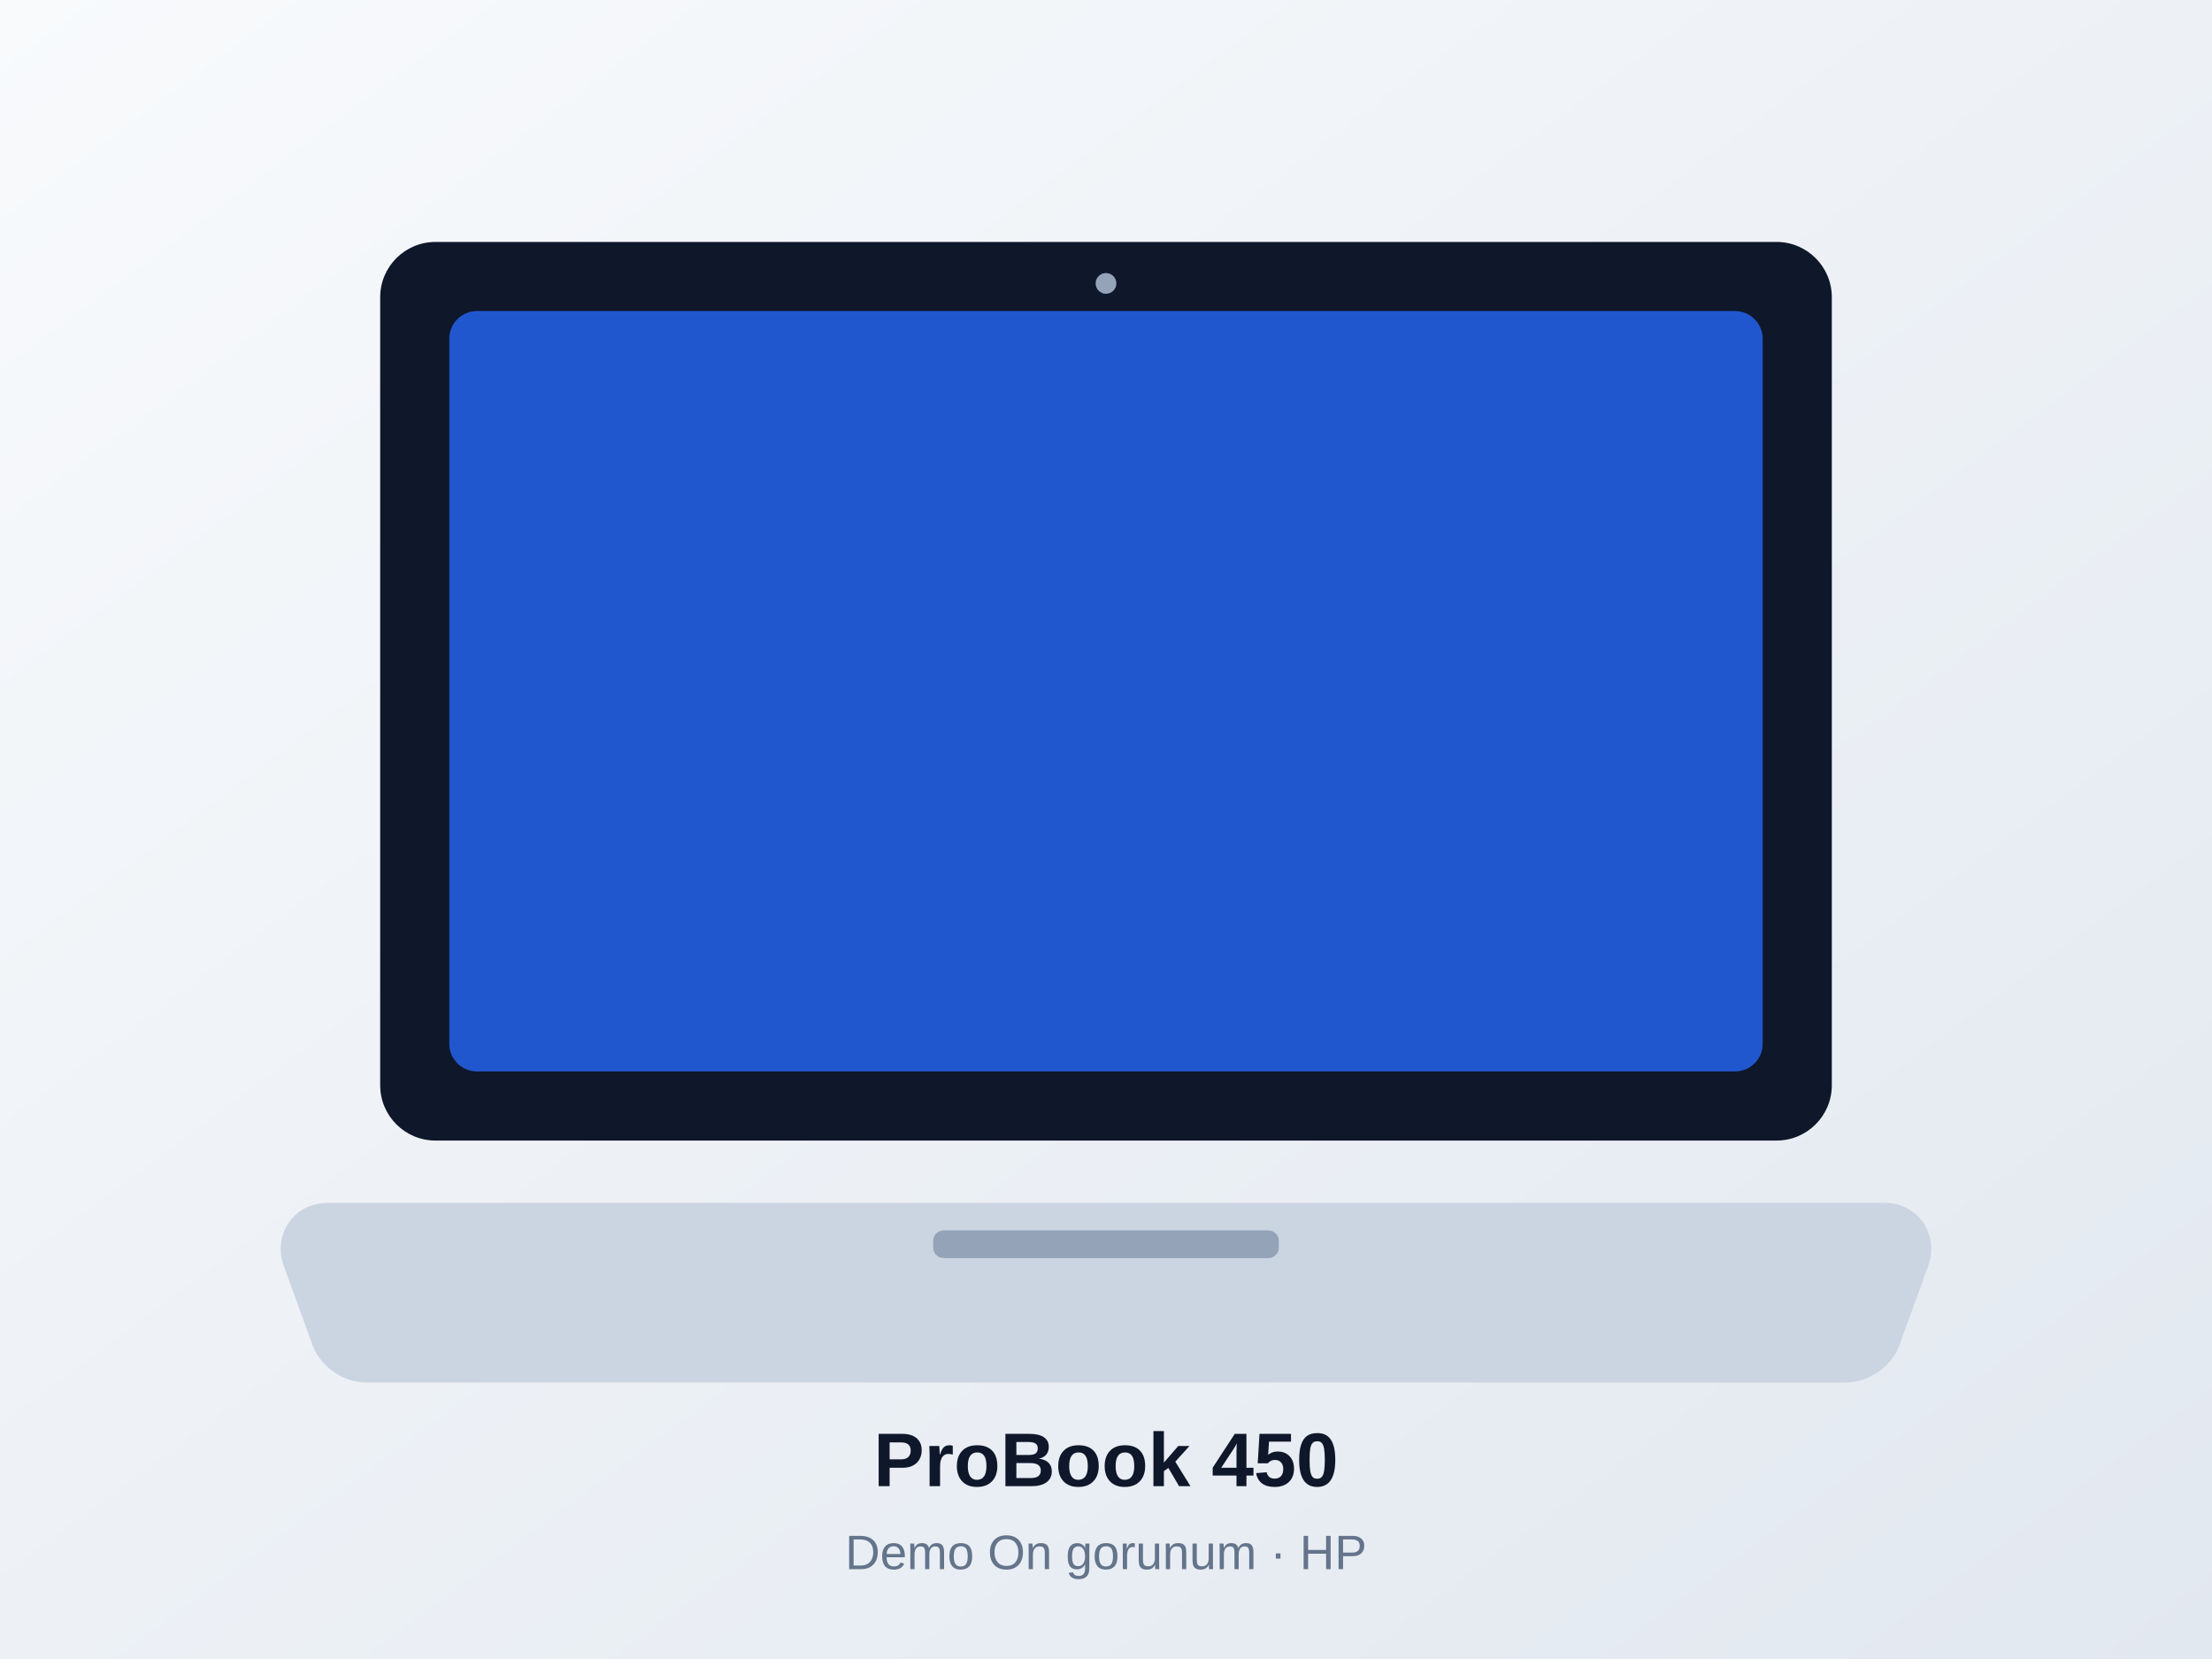
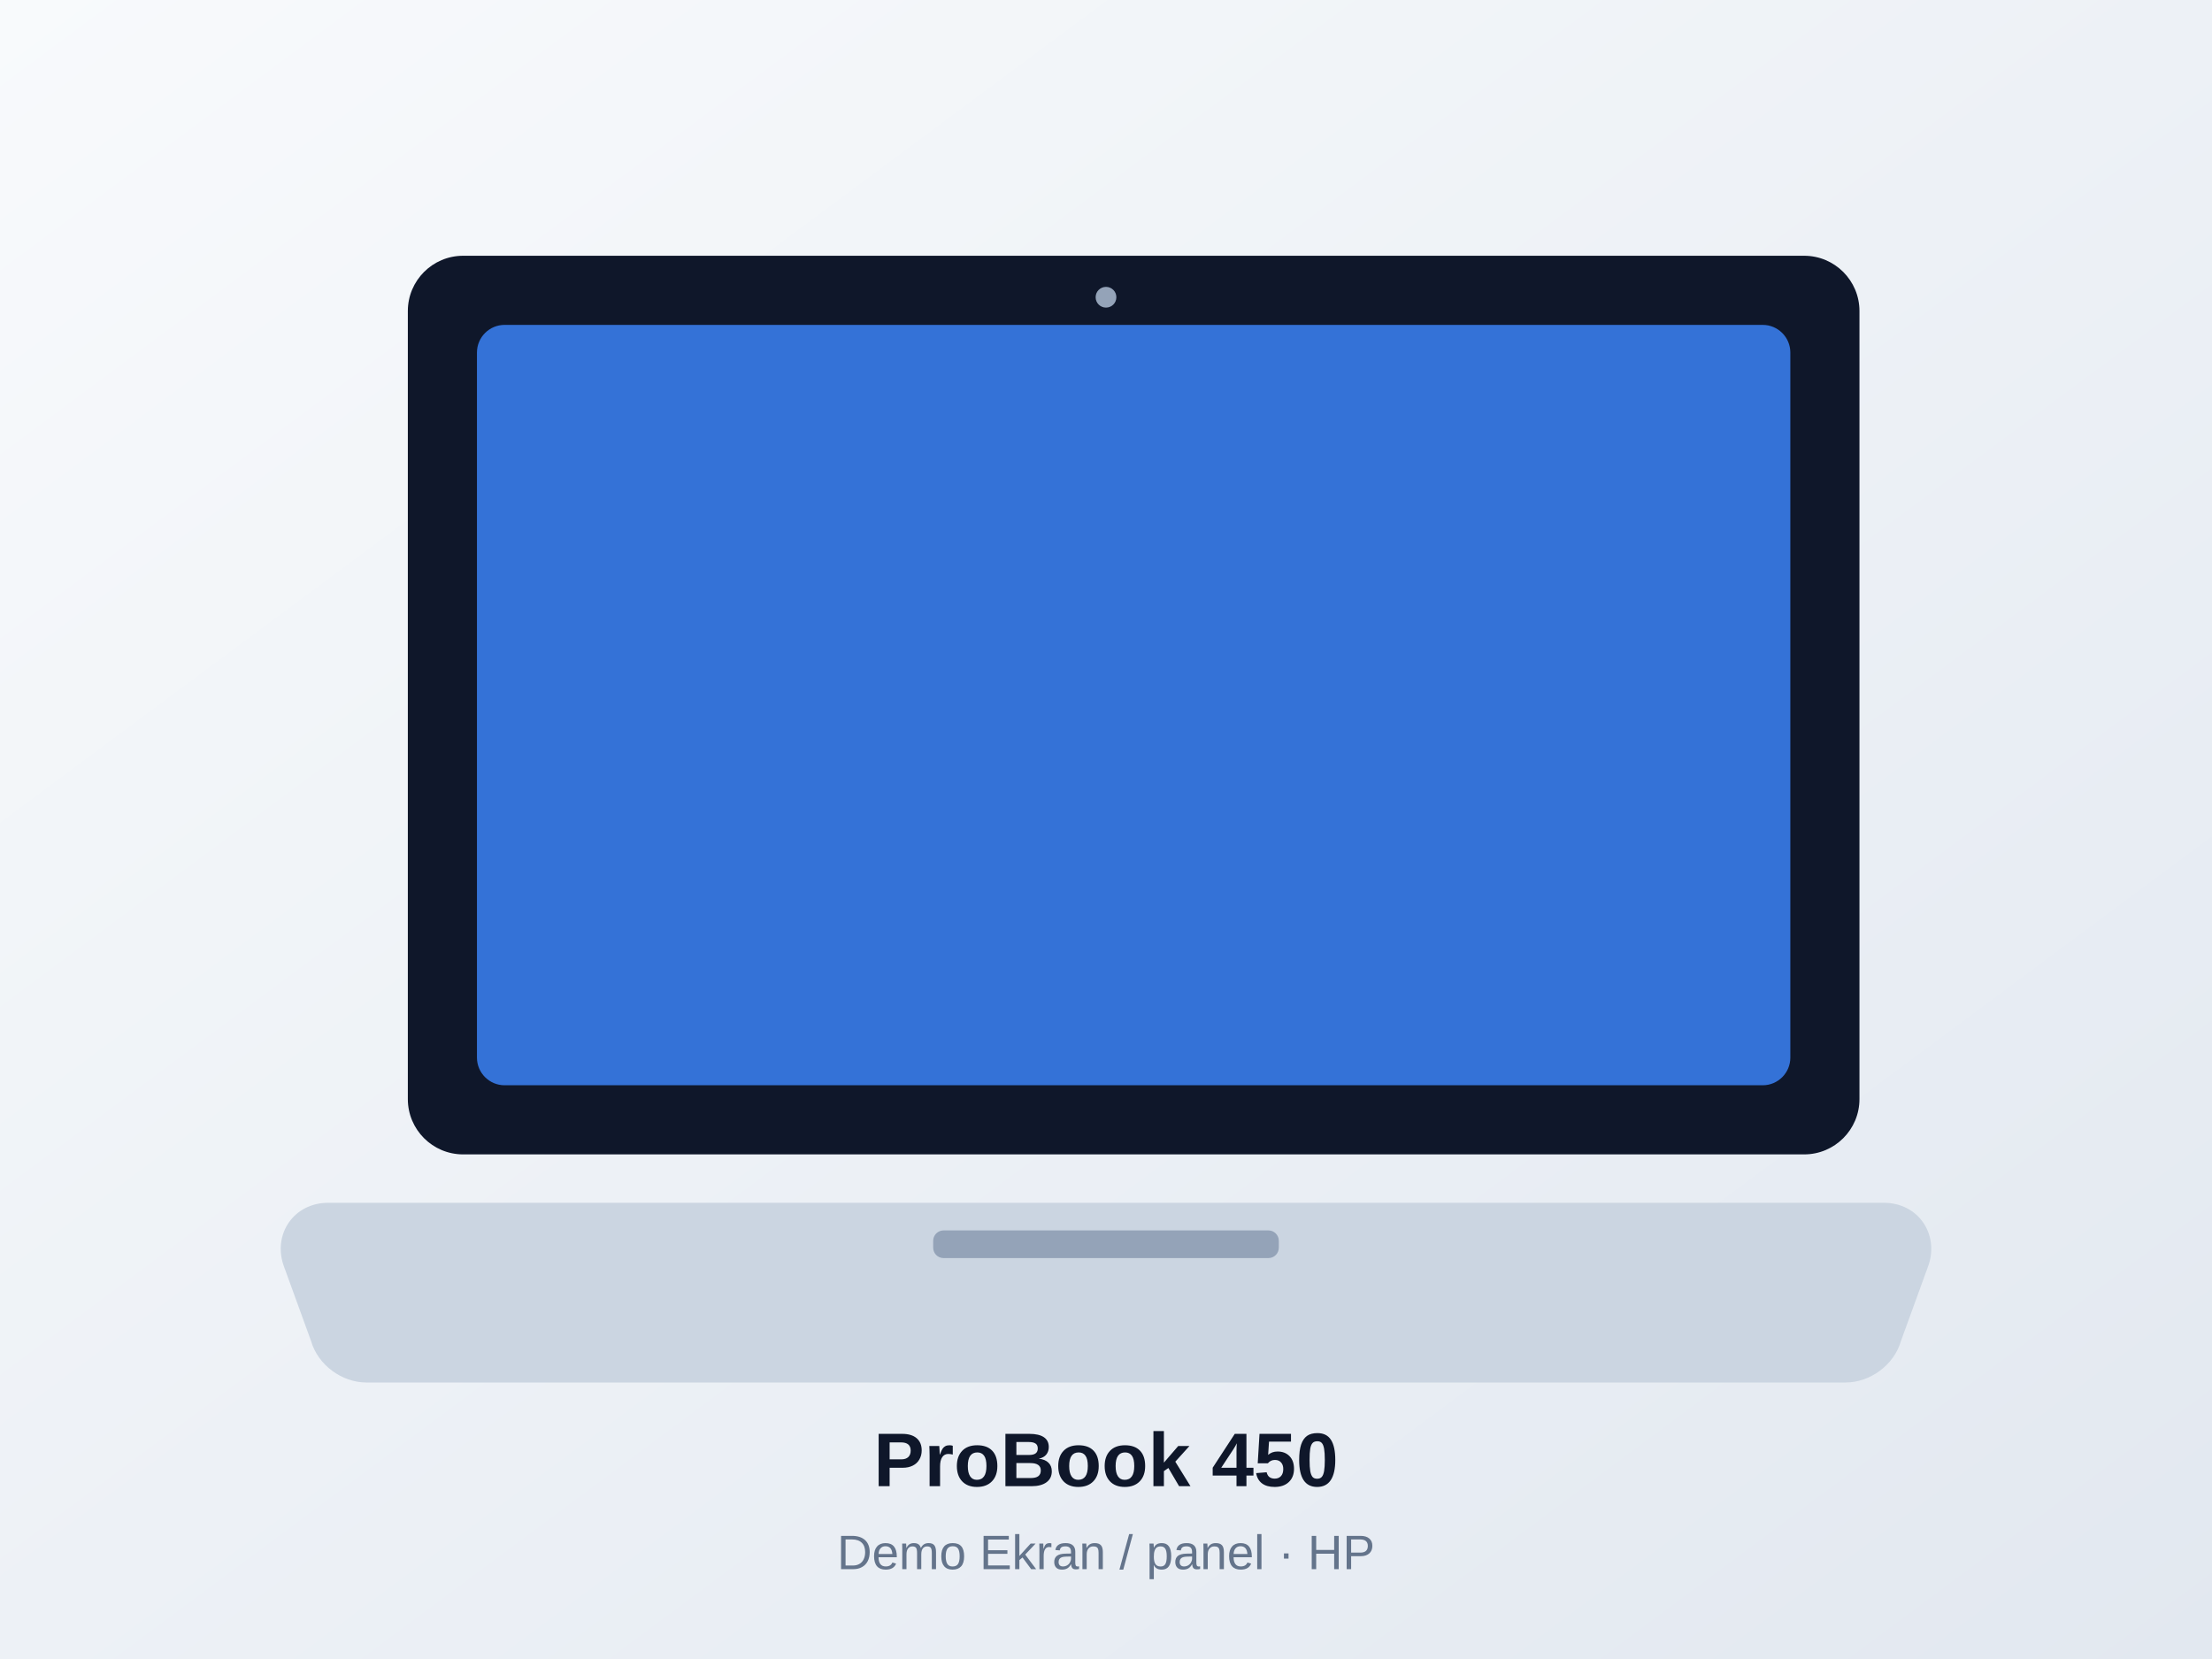
- <svg xmlns="http://www.w3.org/2000/svg" width="640" height="480" viewBox="0 0 640 480" role="img" aria-label="ProBook 450 Kapak">
+ <svg xmlns="http://www.w3.org/2000/svg" width="640" height="480" viewBox="0 0 640 480" role="img" aria-label="ProBook 450 Detay">
  <defs>
    <linearGradient id="bg" x1="0" y1="0" x2="1" y2="1">
      <stop offset="0%" stop-color="#f8fafc" />
      <stop offset="100%" stop-color="#e2e8f0" />
    </linearGradient>
  </defs>
  <rect width="640" height="480" fill="url(#bg)" />
-   <rect x="110" y="70" width="420" height="260" rx="16" fill="#0f172a" />
-   <rect x="130" y="90" width="380" height="220" rx="8" fill="#2563eb" opacity="0.85" />
-   <circle cx="320" cy="82" r="3" fill="#94a3b8" />
+   <rect x="118" y="74" width="420" height="260" rx="16" fill="#0f172a" />
+   <rect x="138" y="94" width="380" height="220" rx="8" fill="#3b82f6" opacity="0.85" />
+   <circle cx="320" cy="86" r="3" fill="#94a3b8" />
  <path d="M95 348h450c10 0 16 9 13 18l-8 22c-2 7-9 12-16 12H106c-7 0-14-5-16-12l-8-22c-3-9 3-18 13-18z" fill="#cbd5e1" />
  <rect x="270" y="356" width="100" height="8" rx="3" fill="#94a3b8" />
  <text x="320" y="430" text-anchor="middle" font-family="Arial, Helvetica, sans-serif" font-size="22" font-weight="700" fill="#0f172a">ProBook 450</text>
-   <text x="320" y="454" text-anchor="middle" font-family="Arial, Helvetica, sans-serif" font-size="14" fill="#64748b">Demo On gorunum · HP</text>
+   <text x="320" y="454" text-anchor="middle" font-family="Arial, Helvetica, sans-serif" font-size="14" fill="#64748b">Demo Ekran / panel · HP</text>
</svg>
